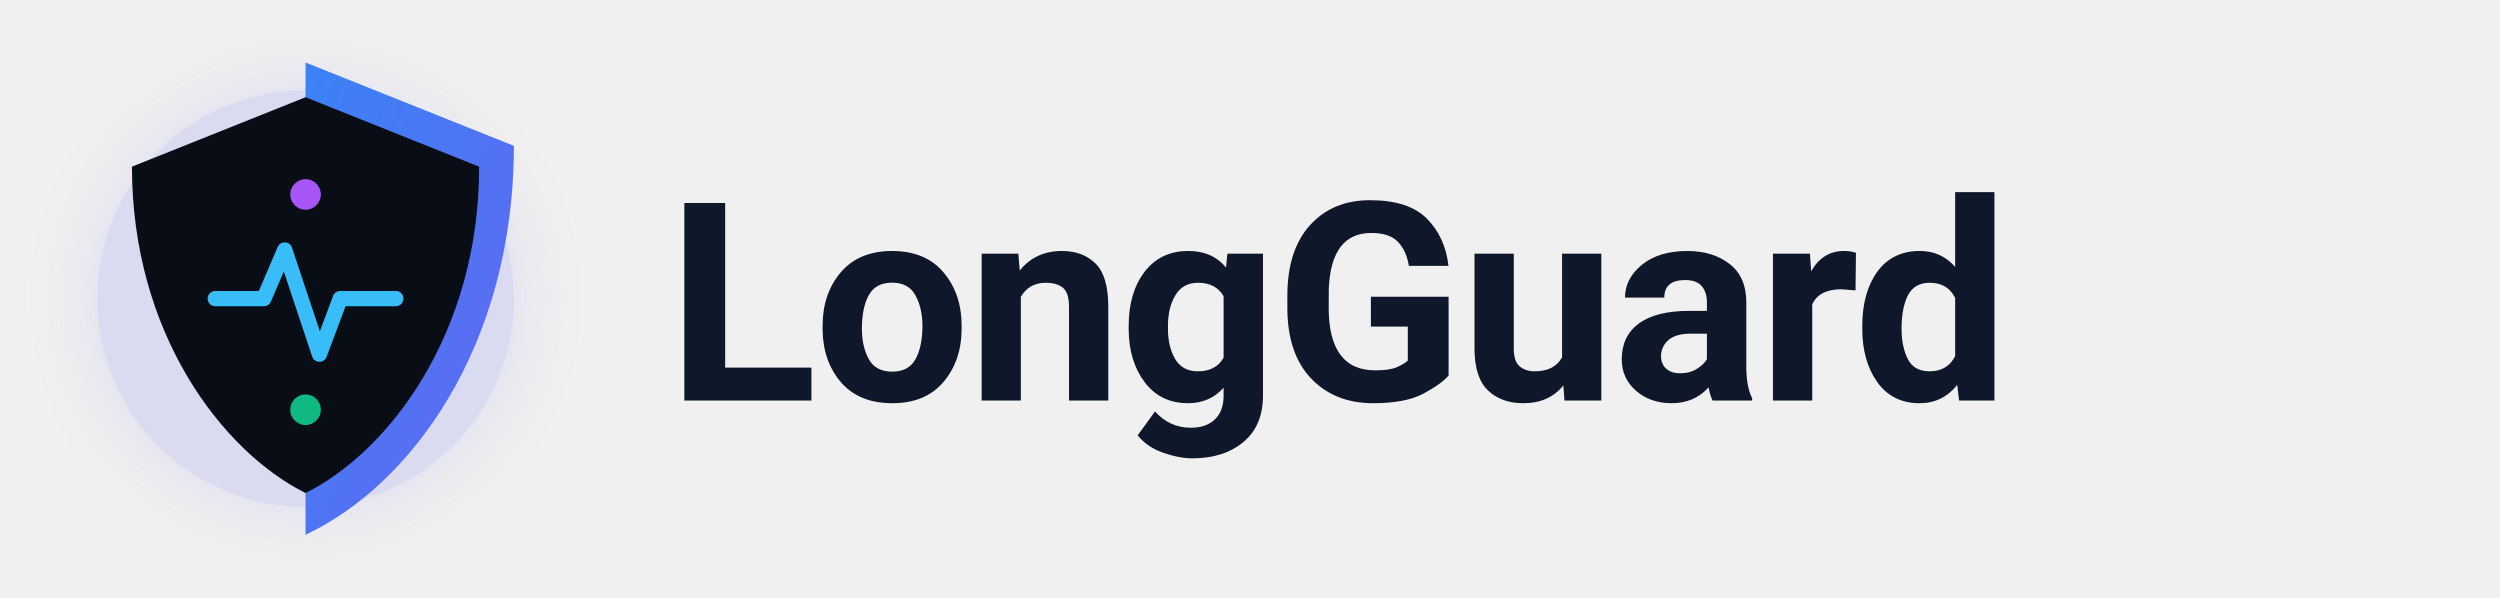
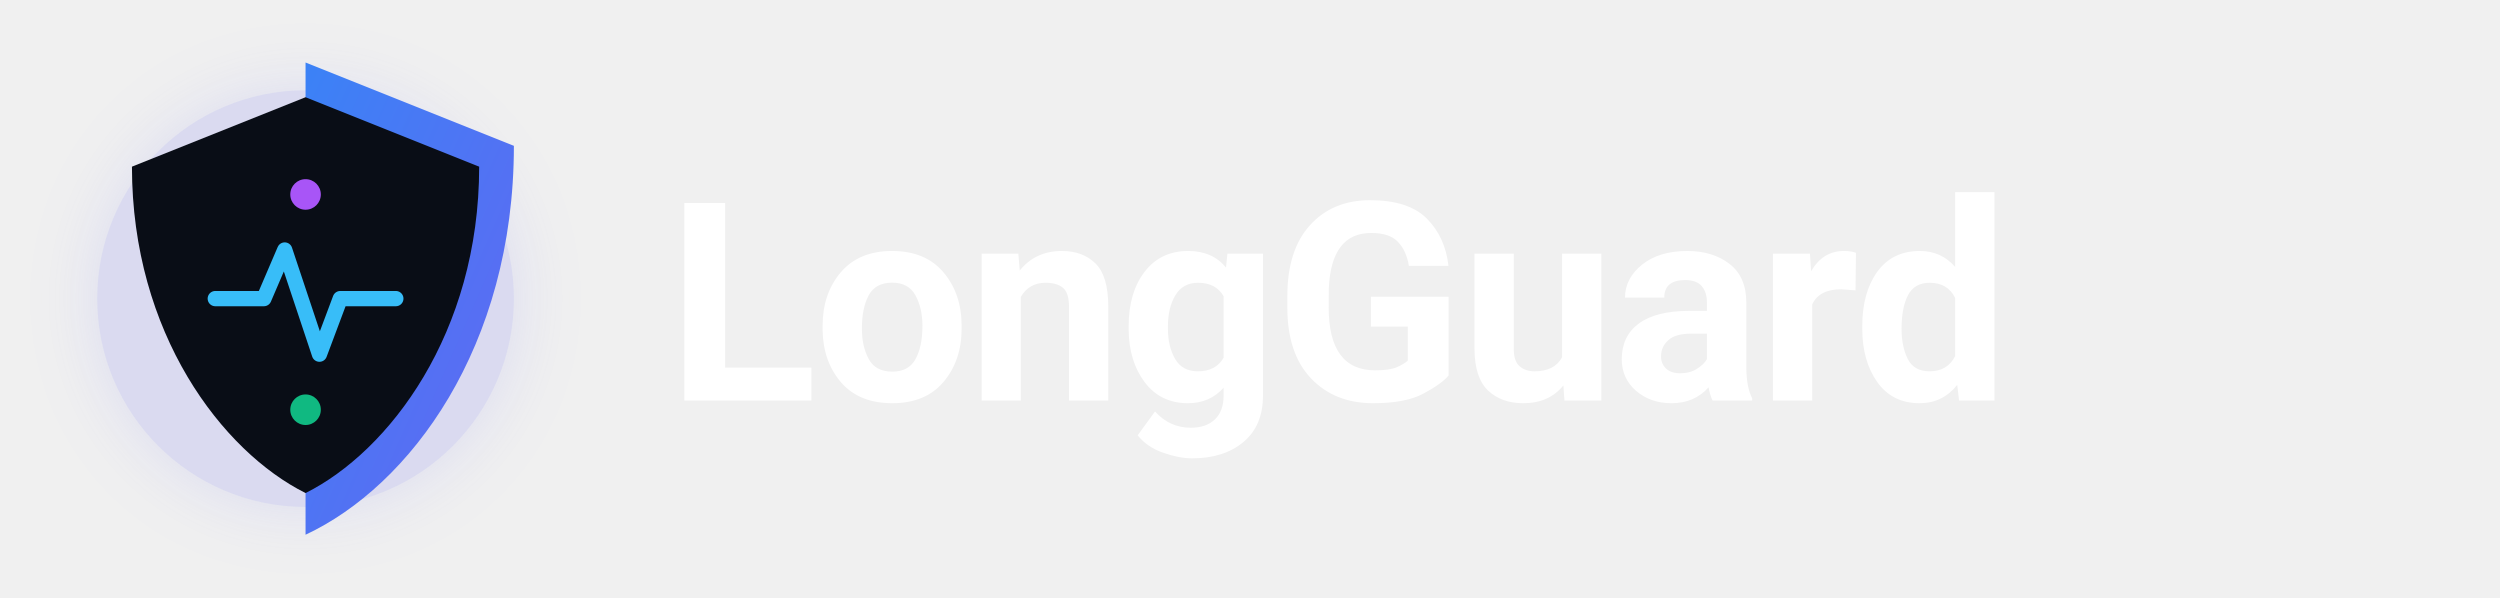
<svg xmlns="http://www.w3.org/2000/svg" viewBox="0 0 360 86" width="100%" height="100%" style="background: transparent; font-family: -apple-system, BlinkMacSystemFont, 'Segoe UI', Roboto, Helvetica, Arial, sans-serif;">
-   <style>
-     .brand-text { fill: #0f172a; }
-     @media (prefers-color-scheme: dark) {
-       .brand-text { fill: #ffffff; }
-     }
-   </style>
  <defs>
-     <linearGradient id="shieldGrad" x1="0%" y1="0%" x2="100%" y2="100%">
+     <linearGradient id="shieldGradDark" x1="0%" y1="0%" x2="100%" y2="100%">
      <stop offset="0%" stop-color="#3b82f6" />
      <stop offset="100%" stop-color="#6366f1" />
    </linearGradient>
-     <filter id="softGlow" x="-20%" y="-20%" width="140%" height="140%">
+     <filter id="softGlowDark" x="-20%" y="-20%" width="140%" height="140%">
      <feGaussianBlur stdDeviation="5" result="blur" />
      <feComposite in="SourceGraphic" in2="blur" operator="over" />
    </filter>
  </defs>
  <g transform="translate(8, 0)">
-     <circle cx="36" cy="43" r="30" fill="#6366f1" opacity="0.16" filter="url(#softGlow)" />
-     <path d="M 36 9 L 66 21 C 66 50 51 70 36 77 C 21 70 6 21 Z" fill="url(#shieldGrad)" />
+     <circle cx="36" cy="43" r="30" fill="#6366f1" opacity="0.16" filter="url(#softGlowDark)" />
+     <path d="M 36 9 L 66 21 C 66 50 51 70 36 77 C 21 70 6 21 Z" fill="url(#shieldGradDark)" />
    <path d="M 36 14 L 61 24 C 61 48 48 65 36 71 C 24 65 11 48 11 24 Z" fill="#090d16" />
    <path d="M 23 43 L 30 43 L 33 36 L 38 51 L 41 43 L 49 43" stroke="#38bdf8" stroke-width="2.2" stroke-linecap="round" stroke-linejoin="round" fill="none" />
    <circle cx="36" cy="28" r="2.2" fill="#a855f7" />
    <circle cx="36" cy="59" r="2.2" fill="#10b981" />
  </g>
-   <text class="brand-text" x="96" y="44" font-size="40" font-weight="700" letter-spacing="-0.5" dominant-baseline="central">LongGuard</text>
+   <text x="96" y="44" fill="#ffffff" font-size="40" font-weight="700" letter-spacing="-0.5" dominant-baseline="central">LongGuard</text>
</svg>
